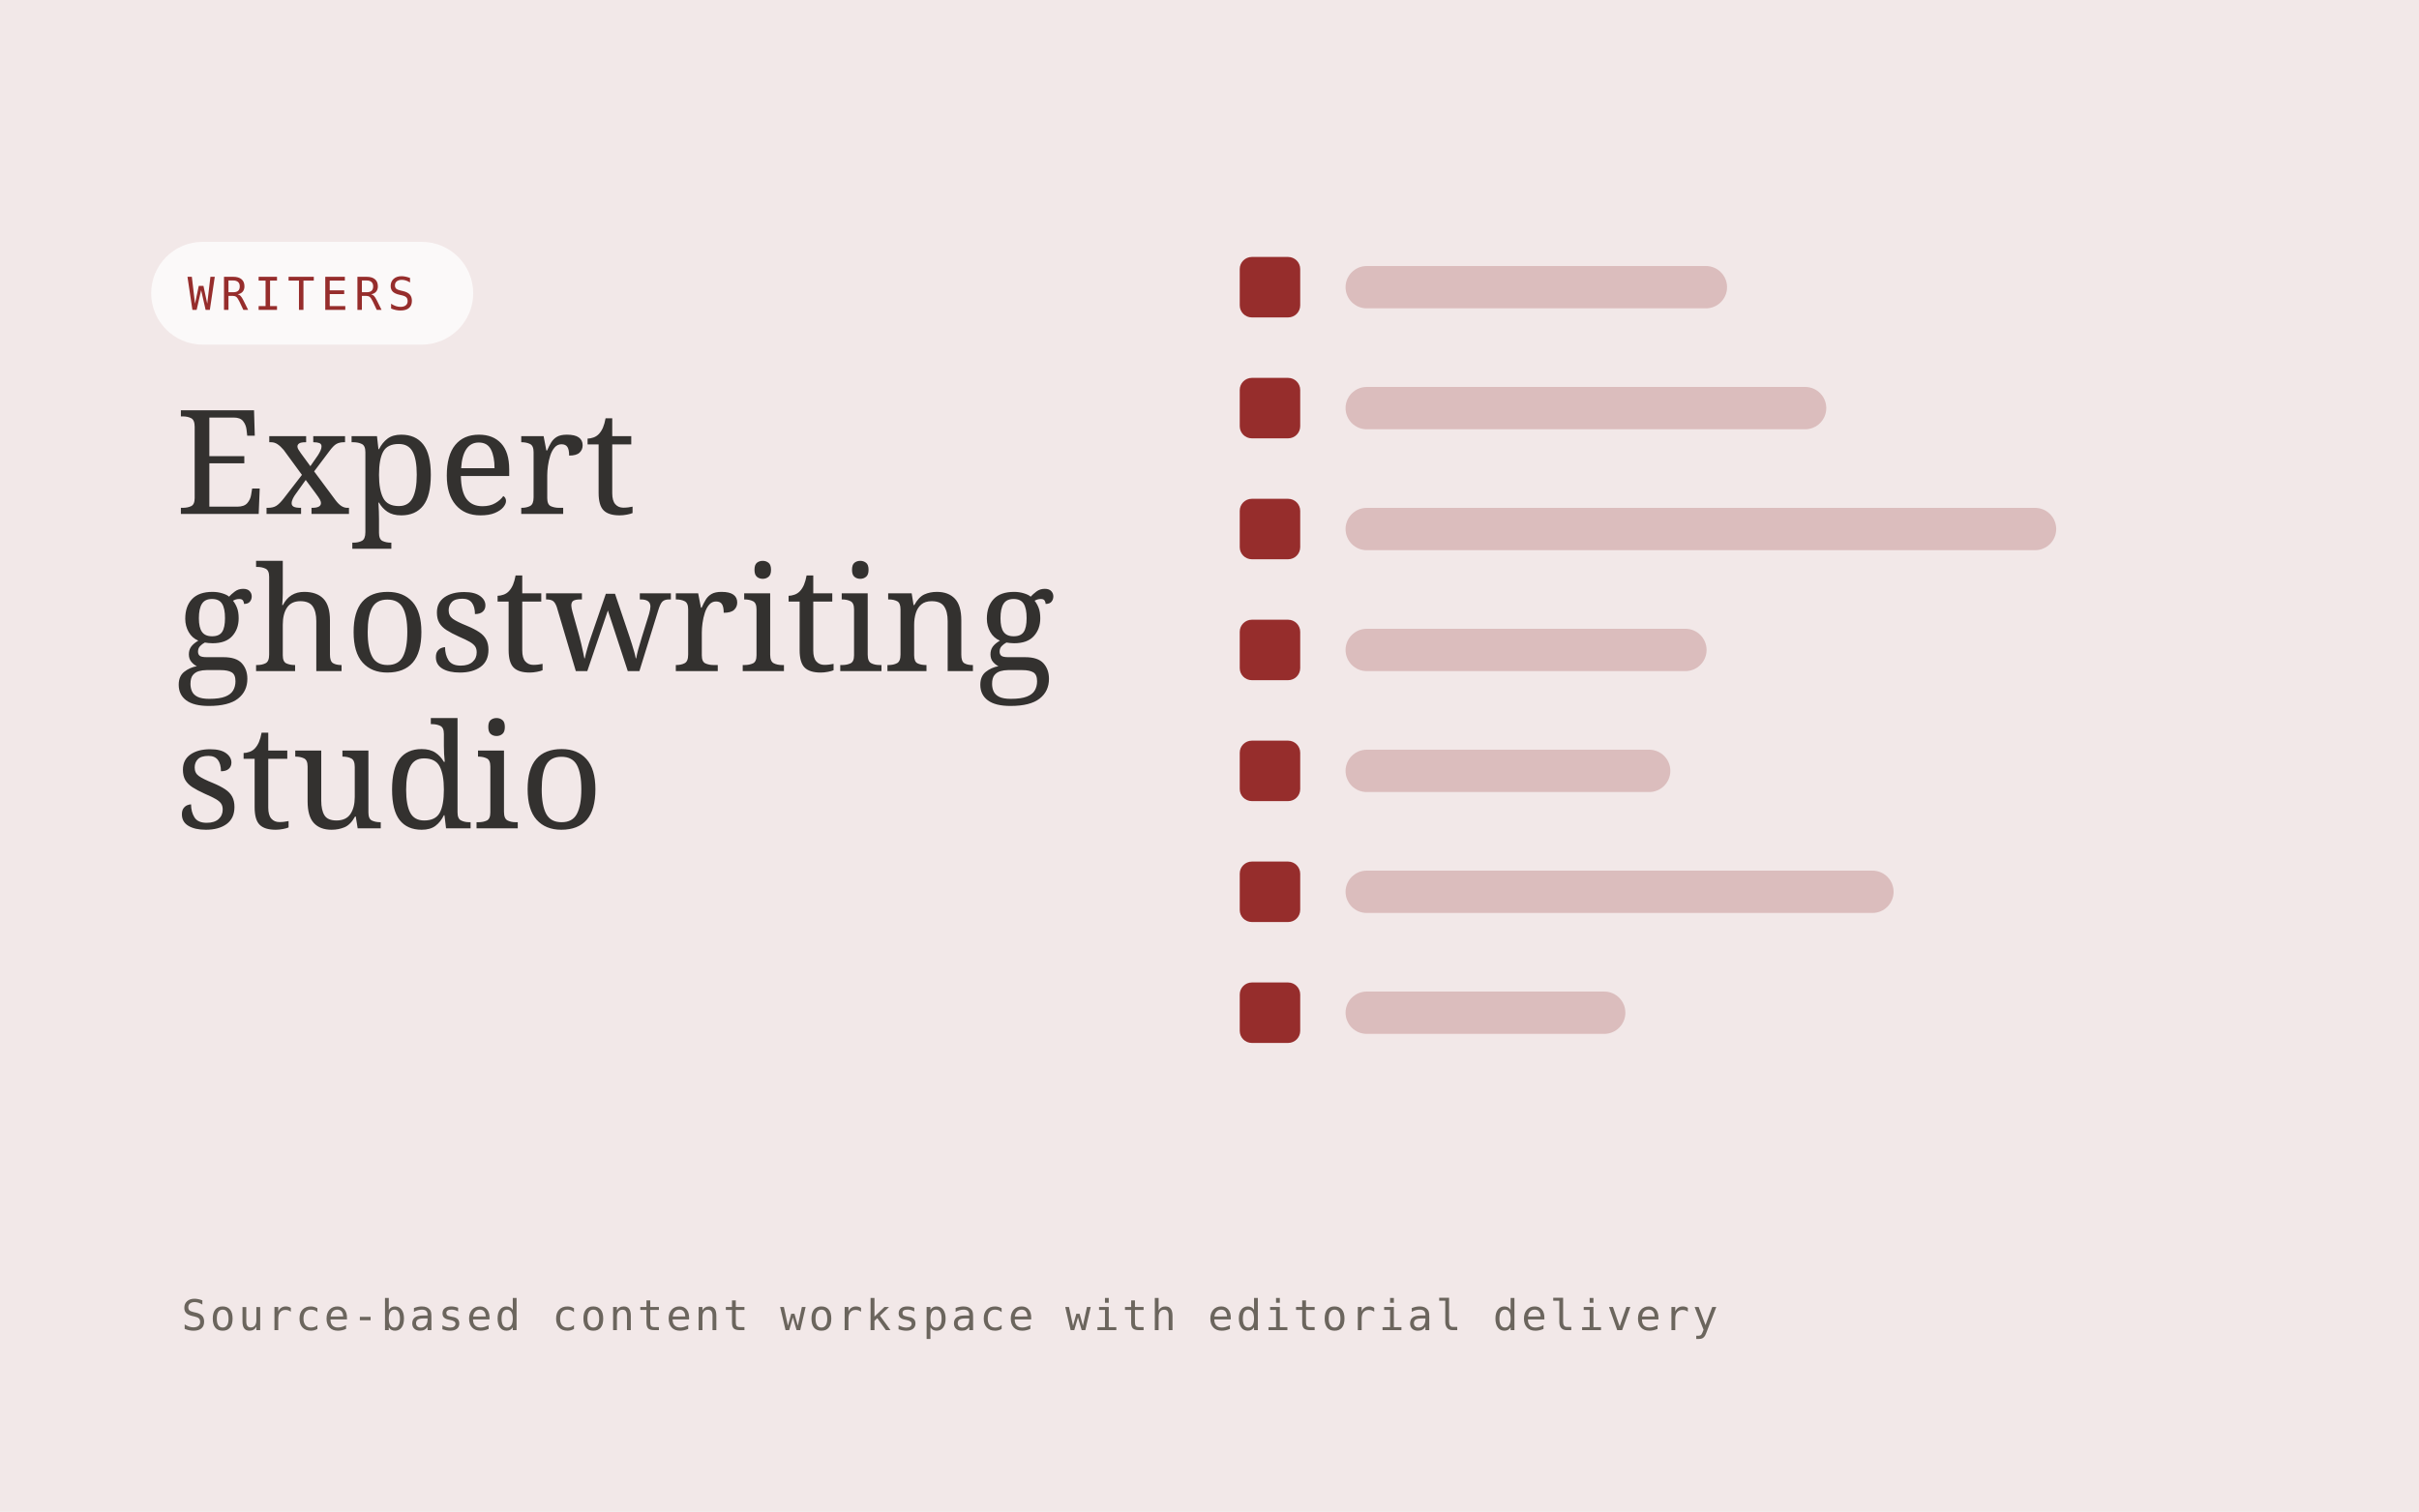
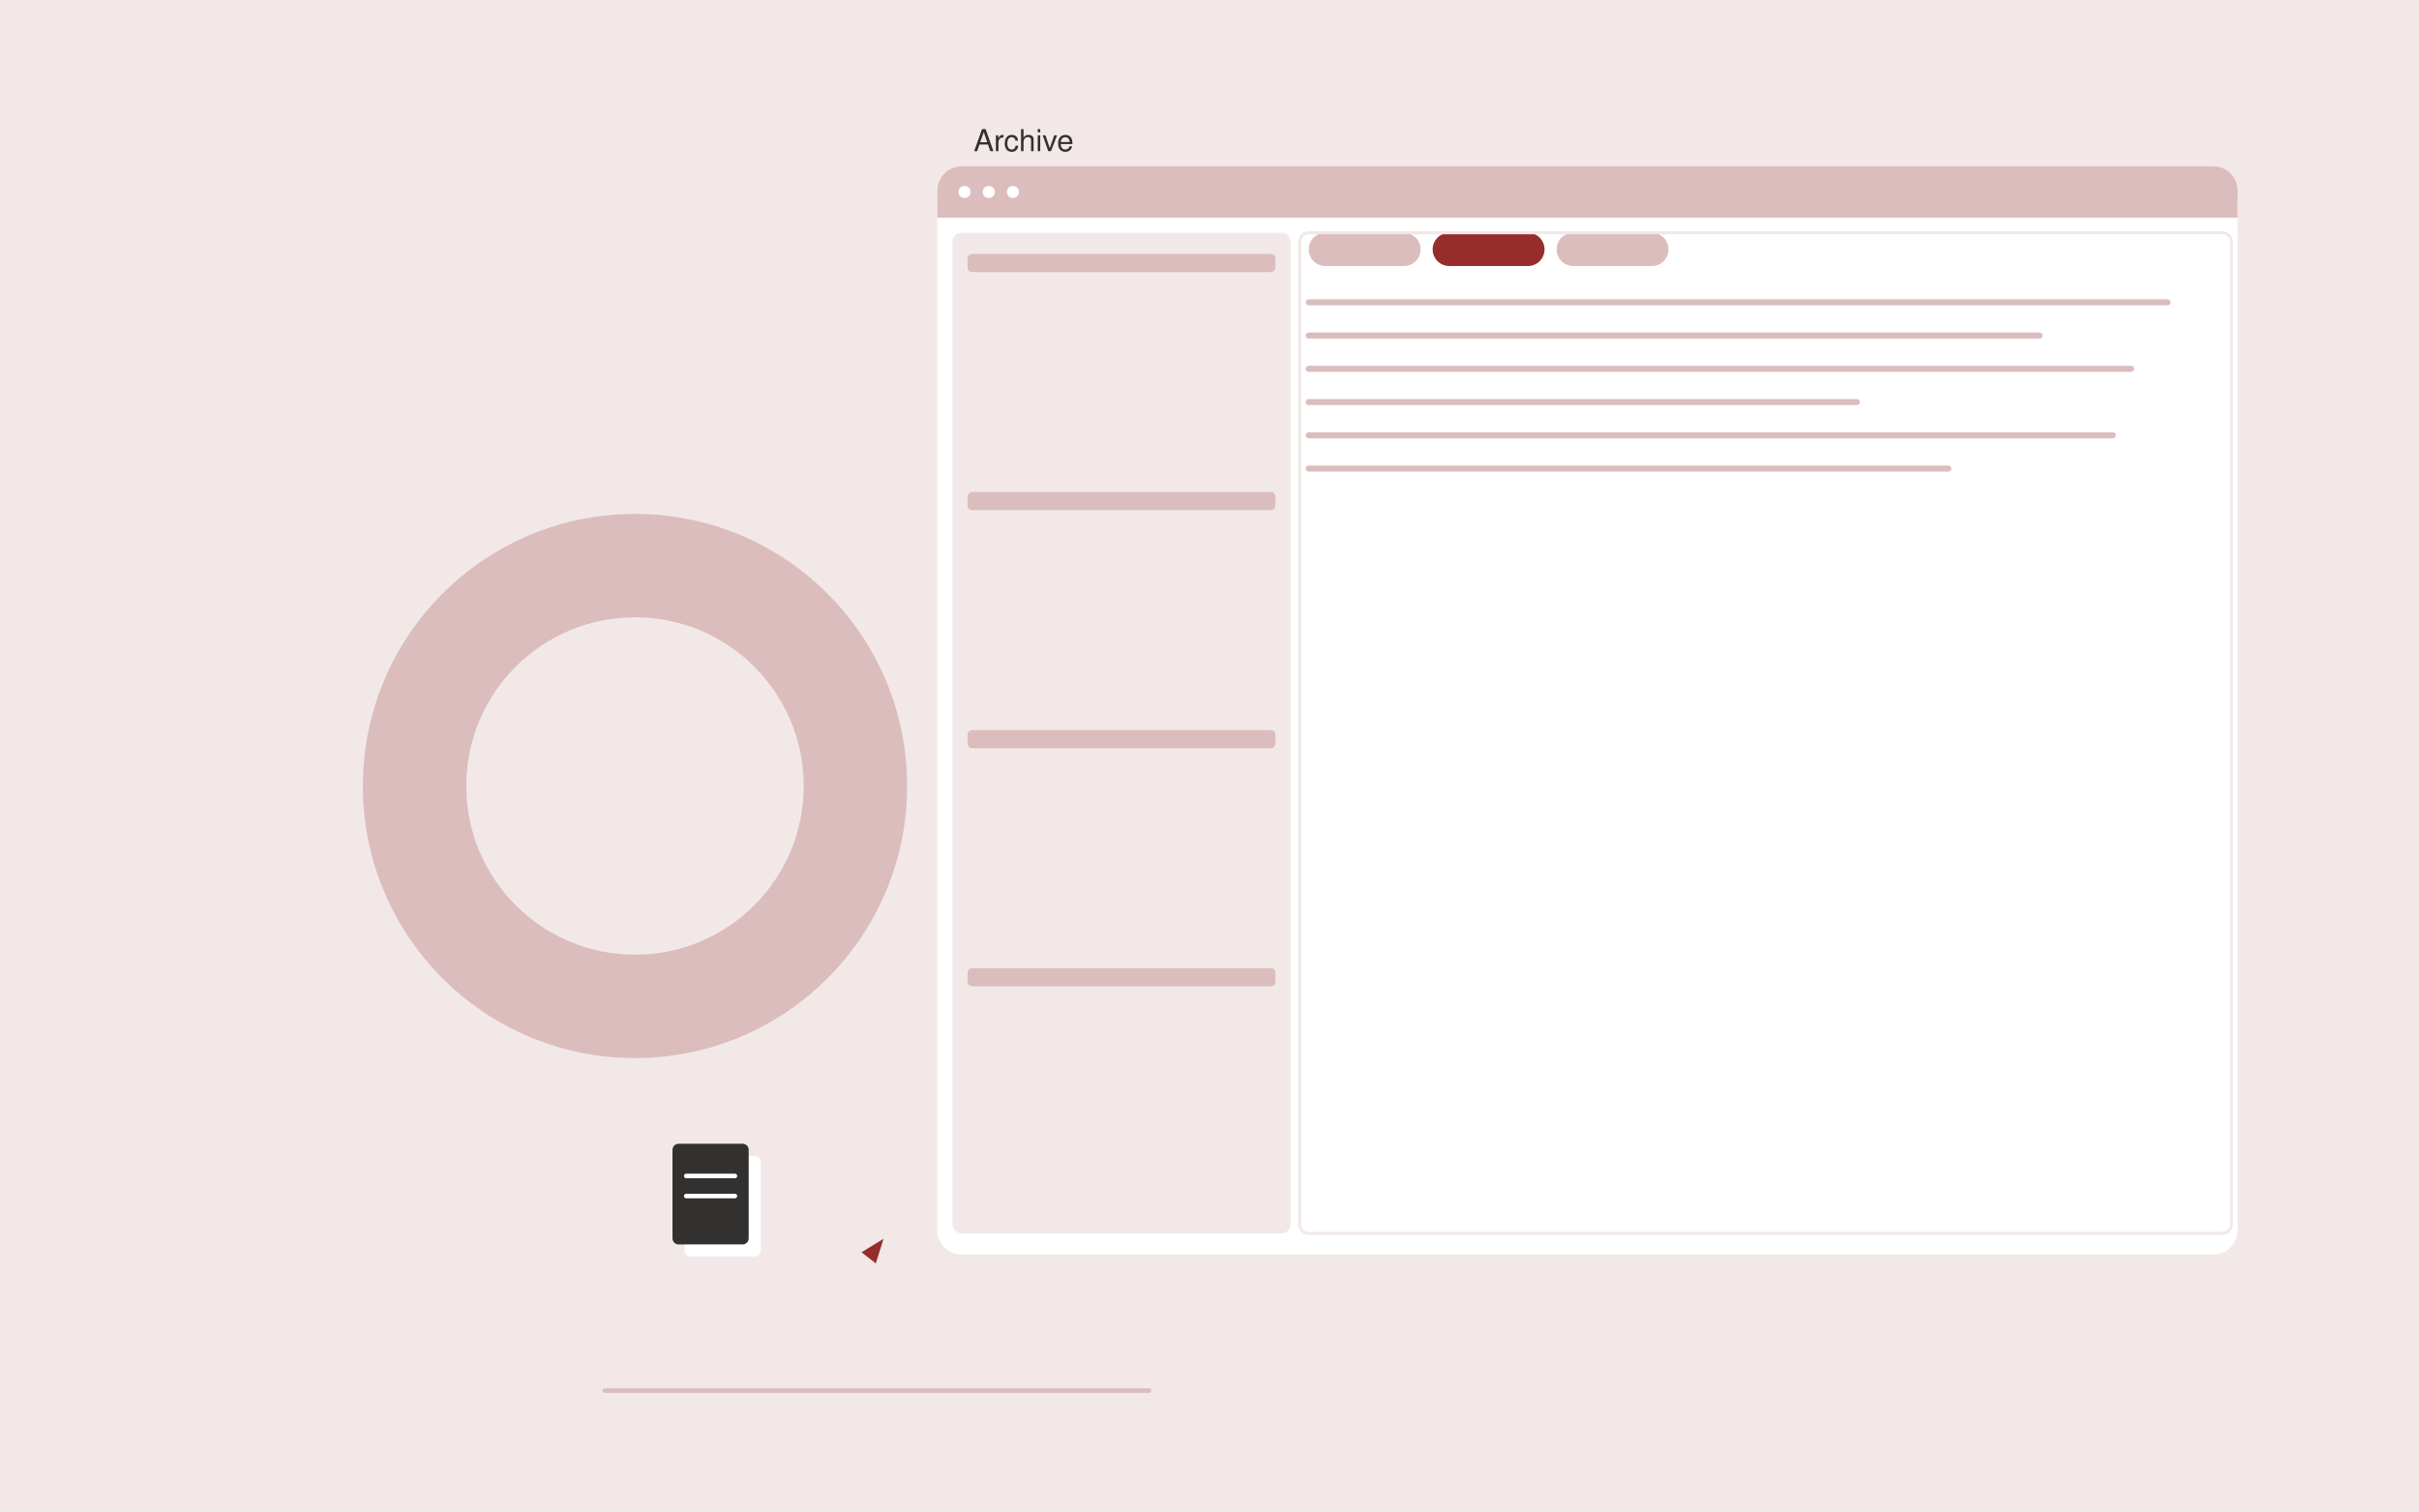
- <svg xmlns="http://www.w3.org/2000/svg" viewBox="0 0 1600 1000" width="1600" height="1000" role="img" aria-label="Expert ghostwriting studio">
-   <rect width="1600" height="1000" fill="hsl(1 28% 93%)" />
-   <rect x="820" y="170" width="40" height="40" rx="8" fill="hsl(1 55% 38%)" />
-   <rect x="890" y="176" width="252.33" height="28" rx="14" fill="hsl(1 30% 80%)" />
-   <rect x="820" y="250" width="40" height="40" rx="8" fill="hsl(1 55% 38%)" />
-   <rect x="890" y="256" width="317.957" height="28" rx="14" fill="hsl(1 30% 80%)" />
-   <rect x="820" y="330" width="40" height="40" rx="8" fill="hsl(1 55% 38%)" />
-   <rect x="890" y="336" width="470.039" height="28" rx="14" fill="hsl(1 30% 80%)" />
-   <rect x="820" y="410" width="40" height="40" rx="8" fill="hsl(1 55% 38%)" />
-   <rect x="890" y="416" width="238.785" height="28" rx="14" fill="hsl(1 30% 80%)" />
-   <rect x="820" y="490" width="40" height="40" rx="8" fill="hsl(1 55% 38%)" />
-   <rect x="890" y="496" width="214.81" height="28" rx="14" fill="hsl(1 30% 80%)" />
-   <rect x="820" y="570" width="40" height="40" rx="8" fill="hsl(1 55% 38%)" />
-   <rect x="890" y="576" width="362.48" height="28" rx="14" fill="hsl(1 30% 80%)" />
-   <rect x="820" y="650" width="40" height="40" rx="8" fill="hsl(1 55% 38%)" />
-   <rect x="890" y="656" width="185.07" height="28" rx="14" fill="hsl(1 30% 80%)" />
-   <rect x="100" y="160" width="213" height="68" rx="34" fill="#ffffff" fill-opacity="0.72" />
-   <text x="124" y="205" font-family="ui-monospace,Menlo,monospace" font-size="30" letter-spacing="4" fill="hsl(1 55% 38%)">WRITERS</text>
-   <text x="116" y="340" font-family="Georgia,serif" font-size="96" fill="#33312f">Expert</text>
-   <text x="116" y="444" font-family="Georgia,serif" font-size="96" fill="#33312f">ghostwriting</text>
-   <text x="116" y="548" font-family="Georgia,serif" font-size="96" fill="#33312f">studio</text>
-   <text x="120" y="880" font-family="ui-monospace,Menlo,monospace" font-size="28" letter-spacing="2" fill="#6B655D">Source-based content workspace with editorial delivery</text>
+ <svg xmlns="http://www.w3.org/2000/svg" viewBox="0 0 1600 1000" width="1600" height="1000">
+   <rect x="0.0" y="0.0" width="1600.0" height="1000.0" fill="hsl(1 28% 93%)" />
+   <circle cx="420.0" cy="520.0" r="180.0" fill="hsl(1 30% 80%)" />
+   <circle cx="420.0" cy="520.0" r="111.6" fill="hsl(1 28% 93%)" />
+   <line x1="400.0" y1="920.0" x2="760.0" y2="920.0" stroke="hsl(1 30% 80%)" stroke-width="3" stroke-linecap="round" />
+   <g transform="rotate(38 545 870)">
+     <rect x="-6.0" y="-42.0" width="12.0" height="72.0" rx="4" fill="hsl(1 55% 38%)" />
+   </g>
+   <g transform="translate(545 870) rotate(38)">
+     <polygon points="-6.0,-48.0 6.0,-48.0 0.0,-64.0" fill="hsl(1 55% 38%)" />
+   </g>
+   <rect x="452.8" y="764.7" width="50.4" height="66.6" rx="4" fill="#ffffff" />
+   <rect x="444.8" y="756.7" width="50.4" height="66.6" rx="4" fill="#33312f" />
+   <line x1="453.9" y1="778.0" x2="486.1" y2="778.0" stroke="#ffffff" stroke-width="3" stroke-linecap="round" />
+   <line x1="453.9" y1="791.3" x2="486.1" y2="791.3" stroke="#ffffff" stroke-width="3" stroke-linecap="round" />
+   <rect x="620.0" y="110.0" width="860.0" height="720.0" rx="16" fill="#ffffff" />
+   <rect x="620.0" y="110.0" width="860.0" height="34.0" rx="16" fill="hsl(1 30% 80%)" />
+   <rect x="620.0" y="127.0" width="860.0" height="17.0" fill="hsl(1 30% 80%)" />
+   <circle cx="638.0" cy="127.0" r="4.0" fill="#ffffff" />
+   <circle cx="654.0" cy="127.0" r="4.0" fill="#ffffff" />
+   <circle cx="670.0" cy="127.0" r="4.0" fill="#ffffff" />
+   <rect x="630.0" y="154.0" width="223.6" height="662.0" rx="6" fill="hsl(1 28% 93%)" />
+   <rect x="640.0" y="168.0" width="203.6" height="12.0" rx="3" fill="hsl(1 30% 80%)" />
+   <rect x="640.0" y="325.5" width="203.6" height="12.0" rx="3" fill="hsl(1 30% 80%)" />
+   <rect x="640.0" y="483.0" width="203.6" height="12.0" rx="3" fill="hsl(1 30% 80%)" />
+   <rect x="640.0" y="640.5" width="203.6" height="12.0" rx="3" fill="hsl(1 30% 80%)" />
+   <rect x="865.6" y="154.0" width="74.0" height="22.0" rx="11" fill="hsl(1 30% 80%)" />
+   <rect x="947.6" y="154.0" width="74.0" height="22.0" rx="11" fill="hsl(1 55% 38%)" />
+   <rect x="1029.6" y="154.0" width="74.0" height="22.0" rx="11" fill="hsl(1 30% 80%)" />
+   <line x1="865.6" y1="200.0" x2="1433.7" y2="200.0" stroke="hsl(1 30% 80%)" stroke-width="4" stroke-linecap="round" />
+   <line x1="865.6" y1="222.0" x2="1349.1" y2="222.0" stroke="hsl(1 30% 80%)" stroke-width="4" stroke-linecap="round" />
+   <line x1="865.6" y1="244.0" x2="1409.6" y2="244.0" stroke="hsl(1 30% 80%)" stroke-width="4" stroke-linecap="round" />
+   <line x1="865.6" y1="266.0" x2="1228.2" y2="266.0" stroke="hsl(1 30% 80%)" stroke-width="4" stroke-linecap="round" />
+   <line x1="865.6" y1="288.0" x2="1397.5" y2="288.0" stroke="hsl(1 30% 80%)" stroke-width="4" stroke-linecap="round" />
+   <line x1="865.6" y1="310.0" x2="1288.7" y2="310.0" stroke="hsl(1 30% 80%)" stroke-width="4" stroke-linecap="round" />
+   <rect x="859.6" y="154.0" width="616.4" height="662.0" rx="6" fill="none" stroke="hsl(1 28% 93%)" stroke-width="2" />
+   <text x="644.0" y="100.0" font-family="Helvetica, Arial, sans-serif" font-size="20" fill="#33312f" text-anchor="start">Archive</text>
</svg>
